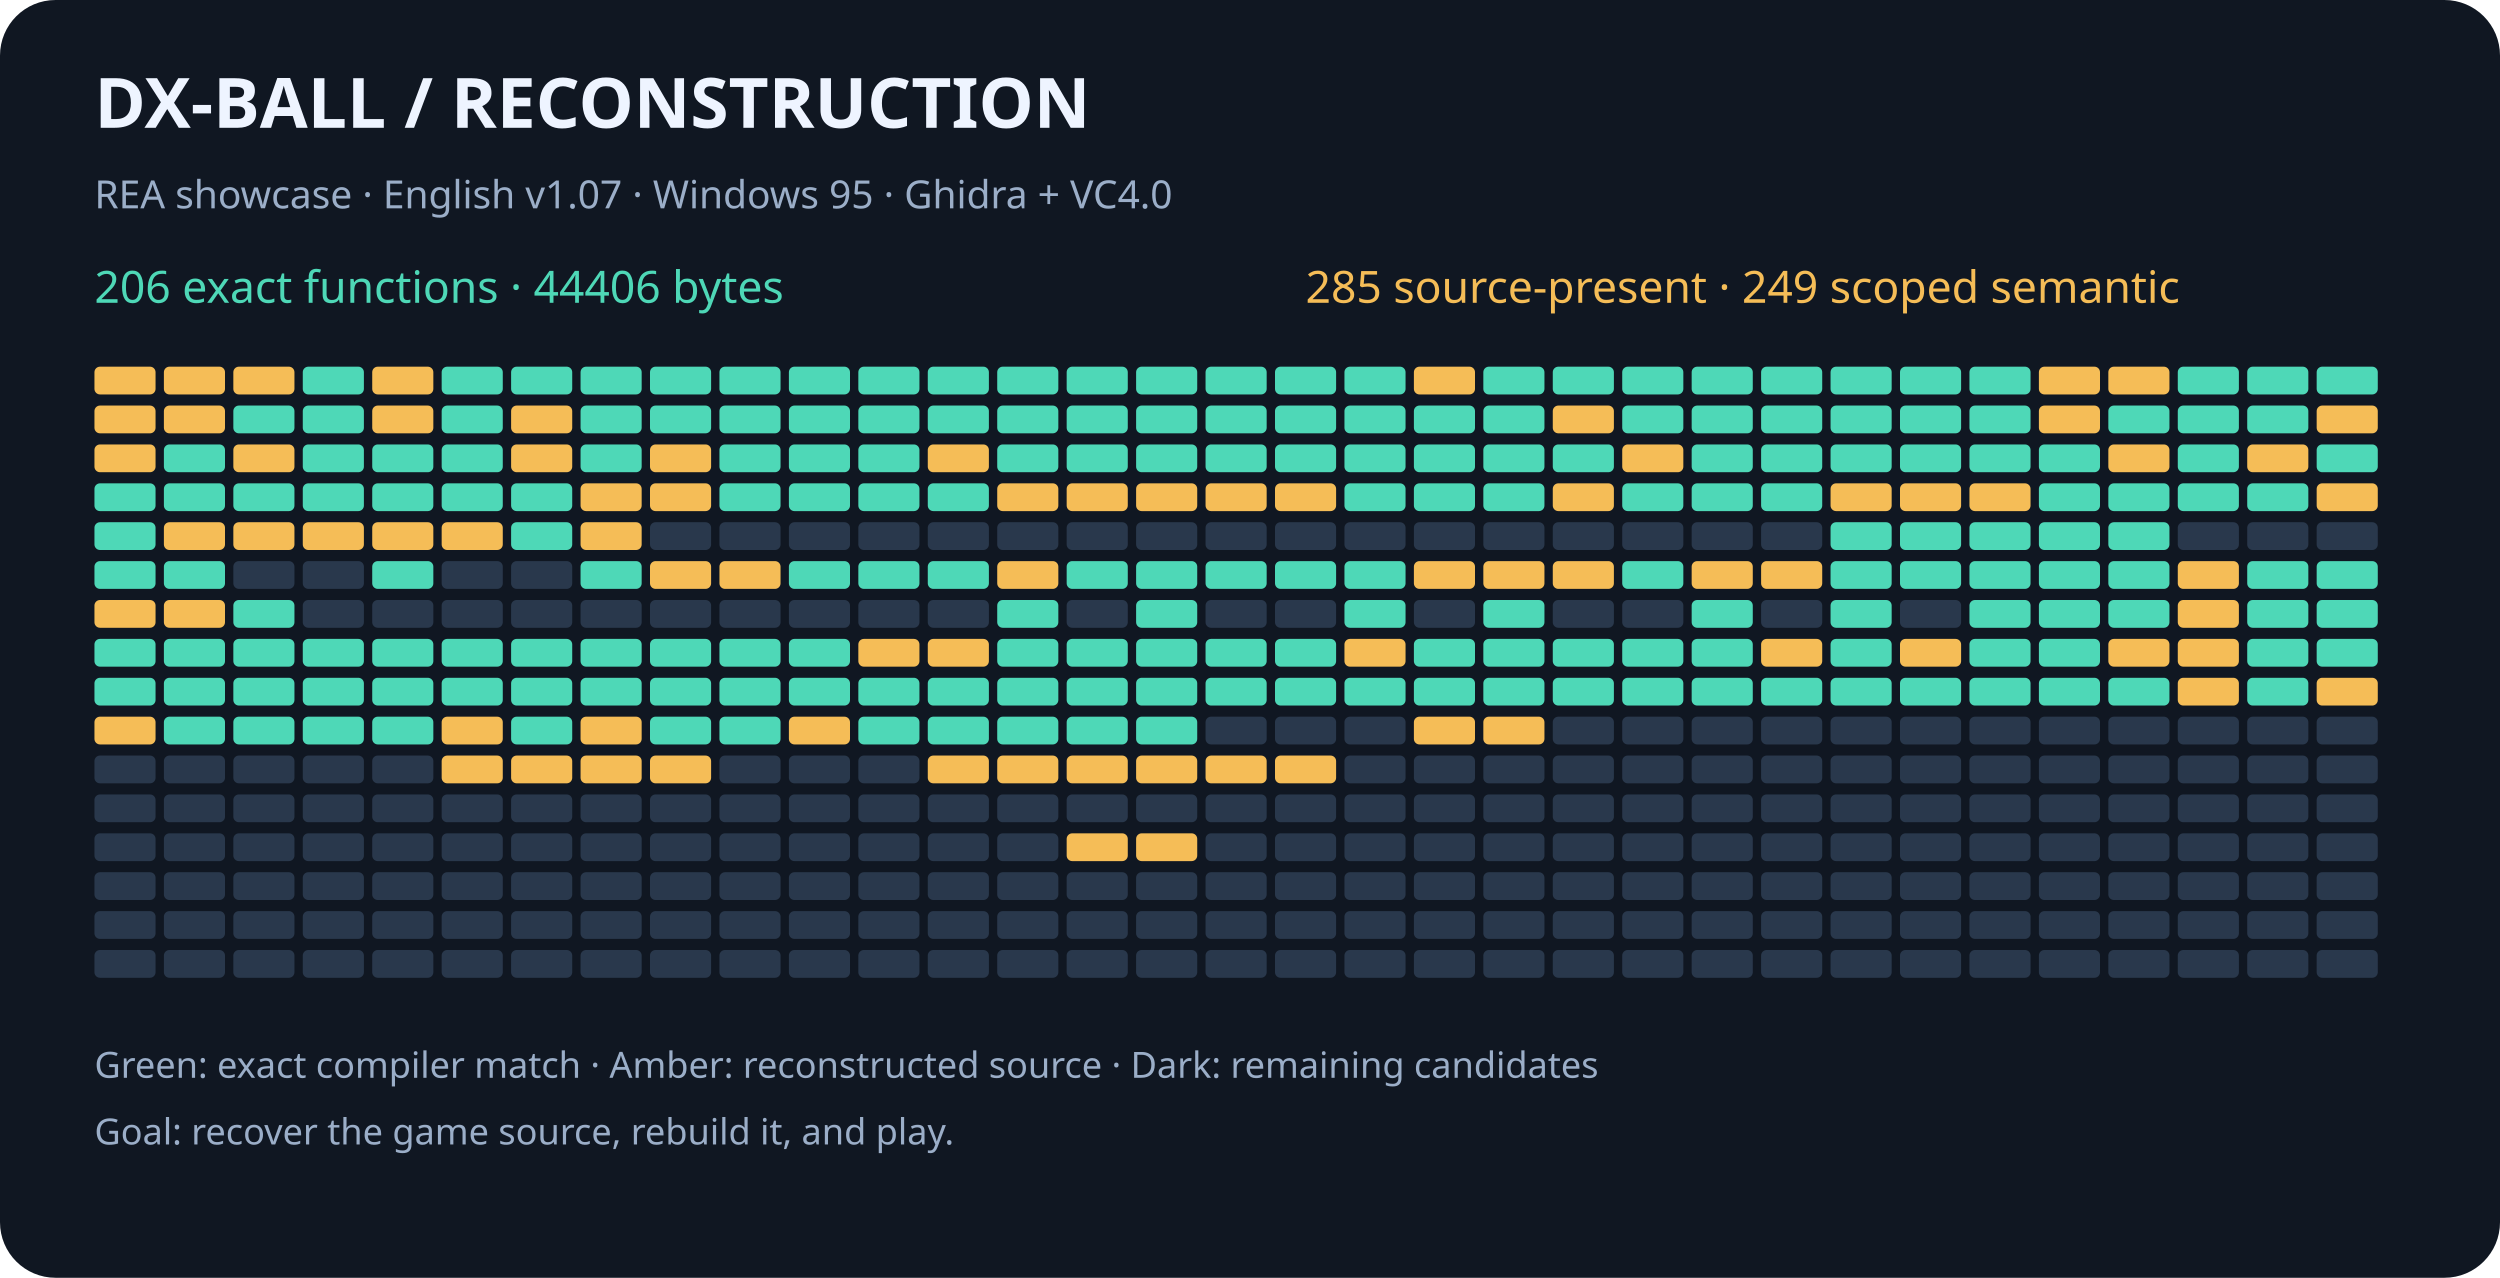
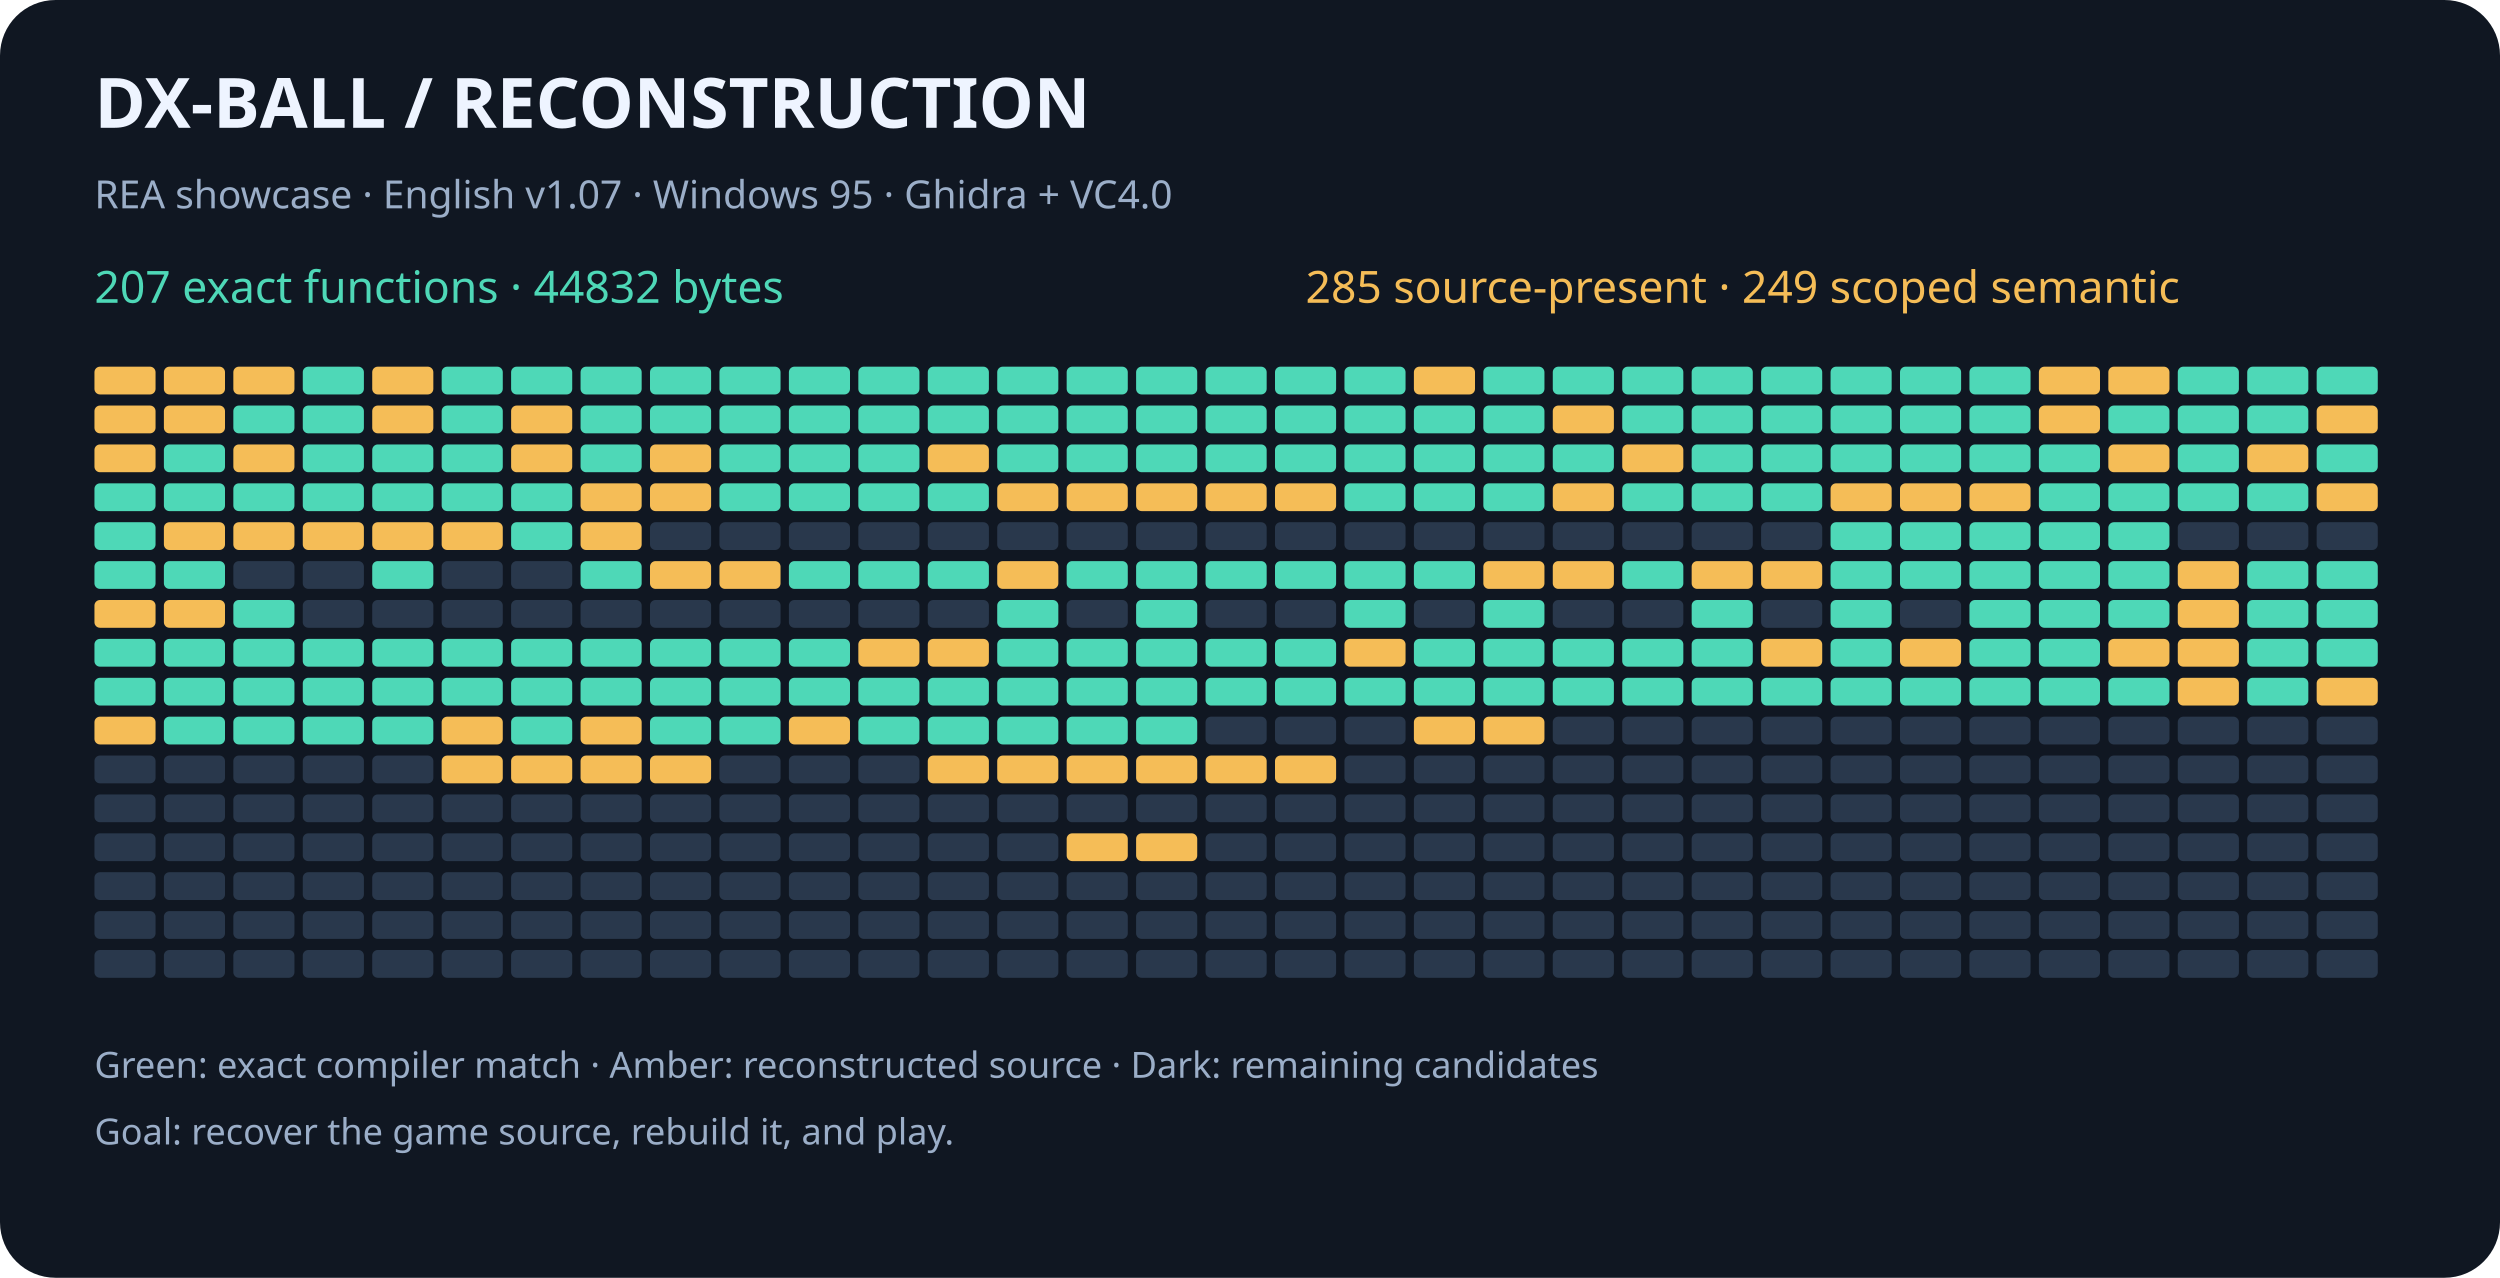
<svg xmlns="http://www.w3.org/2000/svg" width="900" height="460" viewBox="0 0 900 460" role="img" aria-labelledby="title desc">
  <rect width="900" height="460" rx="20" fill="#101722" />
  <g font-family="sans-serif">
    <text x="34" y="46" fill="#eef4ff" font-size="25" font-weight="bold">DX-BALL  /  RECONSTRUCTION</text>
    <text x="34" y="75" fill="#9baec8" font-size="14">REA showcase · English v1.07 · Windows 95 · Ghidra + VC4.0</text>
-     <text x="34" y="109" fill="#4ed8b7" font-size="16">206 exact functions · 44406 bytes</text>
+     <text x="34" y="109" fill="#4ed8b7" font-size="16">207 exact functions · 44832 bytes</text>
    <text x="470" y="109" fill="#f5bd57" font-size="16">285 source-present · 249 scoped semantic</text>
    <rect x="34" y="132" width="22" height="10" rx="2" fill="#f5bd57" />
    <rect x="59" y="132" width="22" height="10" rx="2" fill="#f5bd57" />
    <rect x="84" y="132" width="22" height="10" rx="2" fill="#f5bd57" />
    <rect x="109" y="132" width="22" height="10" rx="2" fill="#4ed8b7" />
    <rect x="134" y="132" width="22" height="10" rx="2" fill="#f5bd57" />
    <rect x="159" y="132" width="22" height="10" rx="2" fill="#4ed8b7" />
    <rect x="184" y="132" width="22" height="10" rx="2" fill="#4ed8b7" />
    <rect x="209" y="132" width="22" height="10" rx="2" fill="#4ed8b7" />
    <rect x="234" y="132" width="22" height="10" rx="2" fill="#4ed8b7" />
    <rect x="259" y="132" width="22" height="10" rx="2" fill="#4ed8b7" />
    <rect x="284" y="132" width="22" height="10" rx="2" fill="#4ed8b7" />
    <rect x="309" y="132" width="22" height="10" rx="2" fill="#4ed8b7" />
    <rect x="334" y="132" width="22" height="10" rx="2" fill="#4ed8b7" />
    <rect x="359" y="132" width="22" height="10" rx="2" fill="#4ed8b7" />
    <rect x="384" y="132" width="22" height="10" rx="2" fill="#4ed8b7" />
    <rect x="409" y="132" width="22" height="10" rx="2" fill="#4ed8b7" />
    <rect x="434" y="132" width="22" height="10" rx="2" fill="#4ed8b7" />
    <rect x="459" y="132" width="22" height="10" rx="2" fill="#4ed8b7" />
    <rect x="484" y="132" width="22" height="10" rx="2" fill="#4ed8b7" />
    <rect x="509" y="132" width="22" height="10" rx="2" fill="#f5bd57" />
    <rect x="534" y="132" width="22" height="10" rx="2" fill="#4ed8b7" />
    <rect x="559" y="132" width="22" height="10" rx="2" fill="#4ed8b7" />
    <rect x="584" y="132" width="22" height="10" rx="2" fill="#4ed8b7" />
    <rect x="609" y="132" width="22" height="10" rx="2" fill="#4ed8b7" />
    <rect x="634" y="132" width="22" height="10" rx="2" fill="#4ed8b7" />
    <rect x="659" y="132" width="22" height="10" rx="2" fill="#4ed8b7" />
    <rect x="684" y="132" width="22" height="10" rx="2" fill="#4ed8b7" />
    <rect x="709" y="132" width="22" height="10" rx="2" fill="#4ed8b7" />
    <rect x="734" y="132" width="22" height="10" rx="2" fill="#f5bd57" />
    <rect x="759" y="132" width="22" height="10" rx="2" fill="#f5bd57" />
    <rect x="784" y="132" width="22" height="10" rx="2" fill="#4ed8b7" />
    <rect x="809" y="132" width="22" height="10" rx="2" fill="#4ed8b7" />
    <rect x="834" y="132" width="22" height="10" rx="2" fill="#4ed8b7" />
    <rect x="34" y="146" width="22" height="10" rx="2" fill="#f5bd57" />
    <rect x="59" y="146" width="22" height="10" rx="2" fill="#f5bd57" />
    <rect x="84" y="146" width="22" height="10" rx="2" fill="#4ed8b7" />
    <rect x="109" y="146" width="22" height="10" rx="2" fill="#4ed8b7" />
    <rect x="134" y="146" width="22" height="10" rx="2" fill="#f5bd57" />
    <rect x="159" y="146" width="22" height="10" rx="2" fill="#4ed8b7" />
    <rect x="184" y="146" width="22" height="10" rx="2" fill="#f5bd57" />
    <rect x="209" y="146" width="22" height="10" rx="2" fill="#4ed8b7" />
    <rect x="234" y="146" width="22" height="10" rx="2" fill="#4ed8b7" />
    <rect x="259" y="146" width="22" height="10" rx="2" fill="#4ed8b7" />
    <rect x="284" y="146" width="22" height="10" rx="2" fill="#4ed8b7" />
    <rect x="309" y="146" width="22" height="10" rx="2" fill="#4ed8b7" />
    <rect x="334" y="146" width="22" height="10" rx="2" fill="#4ed8b7" />
    <rect x="359" y="146" width="22" height="10" rx="2" fill="#4ed8b7" />
    <rect x="384" y="146" width="22" height="10" rx="2" fill="#4ed8b7" />
    <rect x="409" y="146" width="22" height="10" rx="2" fill="#4ed8b7" />
    <rect x="434" y="146" width="22" height="10" rx="2" fill="#4ed8b7" />
    <rect x="459" y="146" width="22" height="10" rx="2" fill="#4ed8b7" />
    <rect x="484" y="146" width="22" height="10" rx="2" fill="#4ed8b7" />
    <rect x="509" y="146" width="22" height="10" rx="2" fill="#4ed8b7" />
    <rect x="534" y="146" width="22" height="10" rx="2" fill="#4ed8b7" />
    <rect x="559" y="146" width="22" height="10" rx="2" fill="#f5bd57" />
    <rect x="584" y="146" width="22" height="10" rx="2" fill="#4ed8b7" />
    <rect x="609" y="146" width="22" height="10" rx="2" fill="#4ed8b7" />
    <rect x="634" y="146" width="22" height="10" rx="2" fill="#4ed8b7" />
    <rect x="659" y="146" width="22" height="10" rx="2" fill="#4ed8b7" />
    <rect x="684" y="146" width="22" height="10" rx="2" fill="#4ed8b7" />
    <rect x="709" y="146" width="22" height="10" rx="2" fill="#4ed8b7" />
    <rect x="734" y="146" width="22" height="10" rx="2" fill="#f5bd57" />
    <rect x="759" y="146" width="22" height="10" rx="2" fill="#4ed8b7" />
    <rect x="784" y="146" width="22" height="10" rx="2" fill="#4ed8b7" />
    <rect x="809" y="146" width="22" height="10" rx="2" fill="#4ed8b7" />
    <rect x="834" y="146" width="22" height="10" rx="2" fill="#f5bd57" />
    <rect x="34" y="160" width="22" height="10" rx="2" fill="#f5bd57" />
    <rect x="59" y="160" width="22" height="10" rx="2" fill="#4ed8b7" />
    <rect x="84" y="160" width="22" height="10" rx="2" fill="#f5bd57" />
    <rect x="109" y="160" width="22" height="10" rx="2" fill="#4ed8b7" />
    <rect x="134" y="160" width="22" height="10" rx="2" fill="#4ed8b7" />
    <rect x="159" y="160" width="22" height="10" rx="2" fill="#4ed8b7" />
    <rect x="184" y="160" width="22" height="10" rx="2" fill="#f5bd57" />
    <rect x="209" y="160" width="22" height="10" rx="2" fill="#4ed8b7" />
    <rect x="234" y="160" width="22" height="10" rx="2" fill="#f5bd57" />
    <rect x="259" y="160" width="22" height="10" rx="2" fill="#4ed8b7" />
    <rect x="284" y="160" width="22" height="10" rx="2" fill="#4ed8b7" />
    <rect x="309" y="160" width="22" height="10" rx="2" fill="#4ed8b7" />
    <rect x="334" y="160" width="22" height="10" rx="2" fill="#f5bd57" />
    <rect x="359" y="160" width="22" height="10" rx="2" fill="#4ed8b7" />
    <rect x="384" y="160" width="22" height="10" rx="2" fill="#4ed8b7" />
    <rect x="409" y="160" width="22" height="10" rx="2" fill="#4ed8b7" />
    <rect x="434" y="160" width="22" height="10" rx="2" fill="#4ed8b7" />
    <rect x="459" y="160" width="22" height="10" rx="2" fill="#4ed8b7" />
    <rect x="484" y="160" width="22" height="10" rx="2" fill="#4ed8b7" />
    <rect x="509" y="160" width="22" height="10" rx="2" fill="#4ed8b7" />
    <rect x="534" y="160" width="22" height="10" rx="2" fill="#4ed8b7" />
    <rect x="559" y="160" width="22" height="10" rx="2" fill="#4ed8b7" />
    <rect x="584" y="160" width="22" height="10" rx="2" fill="#f5bd57" />
    <rect x="609" y="160" width="22" height="10" rx="2" fill="#4ed8b7" />
    <rect x="634" y="160" width="22" height="10" rx="2" fill="#4ed8b7" />
    <rect x="659" y="160" width="22" height="10" rx="2" fill="#4ed8b7" />
    <rect x="684" y="160" width="22" height="10" rx="2" fill="#4ed8b7" />
    <rect x="709" y="160" width="22" height="10" rx="2" fill="#4ed8b7" />
    <rect x="734" y="160" width="22" height="10" rx="2" fill="#4ed8b7" />
    <rect x="759" y="160" width="22" height="10" rx="2" fill="#f5bd57" />
    <rect x="784" y="160" width="22" height="10" rx="2" fill="#4ed8b7" />
    <rect x="809" y="160" width="22" height="10" rx="2" fill="#f5bd57" />
    <rect x="834" y="160" width="22" height="10" rx="2" fill="#4ed8b7" />
    <rect x="34" y="174" width="22" height="10" rx="2" fill="#4ed8b7" />
    <rect x="59" y="174" width="22" height="10" rx="2" fill="#4ed8b7" />
    <rect x="84" y="174" width="22" height="10" rx="2" fill="#4ed8b7" />
    <rect x="109" y="174" width="22" height="10" rx="2" fill="#4ed8b7" />
    <rect x="134" y="174" width="22" height="10" rx="2" fill="#4ed8b7" />
    <rect x="159" y="174" width="22" height="10" rx="2" fill="#4ed8b7" />
    <rect x="184" y="174" width="22" height="10" rx="2" fill="#4ed8b7" />
    <rect x="209" y="174" width="22" height="10" rx="2" fill="#f5bd57" />
    <rect x="234" y="174" width="22" height="10" rx="2" fill="#f5bd57" />
    <rect x="259" y="174" width="22" height="10" rx="2" fill="#4ed8b7" />
    <rect x="284" y="174" width="22" height="10" rx="2" fill="#4ed8b7" />
    <rect x="309" y="174" width="22" height="10" rx="2" fill="#4ed8b7" />
    <rect x="334" y="174" width="22" height="10" rx="2" fill="#4ed8b7" />
    <rect x="359" y="174" width="22" height="10" rx="2" fill="#f5bd57" />
    <rect x="384" y="174" width="22" height="10" rx="2" fill="#f5bd57" />
    <rect x="409" y="174" width="22" height="10" rx="2" fill="#f5bd57" />
    <rect x="434" y="174" width="22" height="10" rx="2" fill="#f5bd57" />
    <rect x="459" y="174" width="22" height="10" rx="2" fill="#f5bd57" />
    <rect x="484" y="174" width="22" height="10" rx="2" fill="#4ed8b7" />
    <rect x="509" y="174" width="22" height="10" rx="2" fill="#4ed8b7" />
    <rect x="534" y="174" width="22" height="10" rx="2" fill="#4ed8b7" />
    <rect x="559" y="174" width="22" height="10" rx="2" fill="#f5bd57" />
    <rect x="584" y="174" width="22" height="10" rx="2" fill="#4ed8b7" />
    <rect x="609" y="174" width="22" height="10" rx="2" fill="#4ed8b7" />
    <rect x="634" y="174" width="22" height="10" rx="2" fill="#4ed8b7" />
    <rect x="659" y="174" width="22" height="10" rx="2" fill="#f5bd57" />
    <rect x="684" y="174" width="22" height="10" rx="2" fill="#f5bd57" />
    <rect x="709" y="174" width="22" height="10" rx="2" fill="#f5bd57" />
    <rect x="734" y="174" width="22" height="10" rx="2" fill="#4ed8b7" />
    <rect x="759" y="174" width="22" height="10" rx="2" fill="#4ed8b7" />
    <rect x="784" y="174" width="22" height="10" rx="2" fill="#4ed8b7" />
    <rect x="809" y="174" width="22" height="10" rx="2" fill="#4ed8b7" />
    <rect x="834" y="174" width="22" height="10" rx="2" fill="#f5bd57" />
    <rect x="34" y="188" width="22" height="10" rx="2" fill="#4ed8b7" />
    <rect x="59" y="188" width="22" height="10" rx="2" fill="#f5bd57" />
    <rect x="84" y="188" width="22" height="10" rx="2" fill="#f5bd57" />
    <rect x="109" y="188" width="22" height="10" rx="2" fill="#f5bd57" />
    <rect x="134" y="188" width="22" height="10" rx="2" fill="#f5bd57" />
    <rect x="159" y="188" width="22" height="10" rx="2" fill="#f5bd57" />
    <rect x="184" y="188" width="22" height="10" rx="2" fill="#4ed8b7" />
    <rect x="209" y="188" width="22" height="10" rx="2" fill="#f5bd57" />
    <rect x="234" y="188" width="22" height="10" rx="2" fill="#29384c" />
    <rect x="259" y="188" width="22" height="10" rx="2" fill="#29384c" />
    <rect x="284" y="188" width="22" height="10" rx="2" fill="#29384c" />
    <rect x="309" y="188" width="22" height="10" rx="2" fill="#29384c" />
    <rect x="334" y="188" width="22" height="10" rx="2" fill="#29384c" />
    <rect x="359" y="188" width="22" height="10" rx="2" fill="#29384c" />
    <rect x="384" y="188" width="22" height="10" rx="2" fill="#29384c" />
    <rect x="409" y="188" width="22" height="10" rx="2" fill="#29384c" />
    <rect x="434" y="188" width="22" height="10" rx="2" fill="#29384c" />
    <rect x="459" y="188" width="22" height="10" rx="2" fill="#29384c" />
    <rect x="484" y="188" width="22" height="10" rx="2" fill="#29384c" />
    <rect x="509" y="188" width="22" height="10" rx="2" fill="#29384c" />
    <rect x="534" y="188" width="22" height="10" rx="2" fill="#29384c" />
    <rect x="559" y="188" width="22" height="10" rx="2" fill="#29384c" />
    <rect x="584" y="188" width="22" height="10" rx="2" fill="#29384c" />
    <rect x="609" y="188" width="22" height="10" rx="2" fill="#29384c" />
    <rect x="634" y="188" width="22" height="10" rx="2" fill="#29384c" />
    <rect x="659" y="188" width="22" height="10" rx="2" fill="#4ed8b7" />
    <rect x="684" y="188" width="22" height="10" rx="2" fill="#4ed8b7" />
    <rect x="709" y="188" width="22" height="10" rx="2" fill="#4ed8b7" />
    <rect x="734" y="188" width="22" height="10" rx="2" fill="#4ed8b7" />
    <rect x="759" y="188" width="22" height="10" rx="2" fill="#4ed8b7" />
    <rect x="784" y="188" width="22" height="10" rx="2" fill="#29384c" />
    <rect x="809" y="188" width="22" height="10" rx="2" fill="#29384c" />
    <rect x="834" y="188" width="22" height="10" rx="2" fill="#29384c" />
    <rect x="34" y="202" width="22" height="10" rx="2" fill="#4ed8b7" />
    <rect x="59" y="202" width="22" height="10" rx="2" fill="#4ed8b7" />
    <rect x="84" y="202" width="22" height="10" rx="2" fill="#29384c" />
    <rect x="109" y="202" width="22" height="10" rx="2" fill="#29384c" />
    <rect x="134" y="202" width="22" height="10" rx="2" fill="#4ed8b7" />
    <rect x="159" y="202" width="22" height="10" rx="2" fill="#29384c" />
    <rect x="184" y="202" width="22" height="10" rx="2" fill="#29384c" />
    <rect x="209" y="202" width="22" height="10" rx="2" fill="#4ed8b7" />
    <rect x="234" y="202" width="22" height="10" rx="2" fill="#f5bd57" />
    <rect x="259" y="202" width="22" height="10" rx="2" fill="#f5bd57" />
    <rect x="284" y="202" width="22" height="10" rx="2" fill="#4ed8b7" />
    <rect x="309" y="202" width="22" height="10" rx="2" fill="#4ed8b7" />
    <rect x="334" y="202" width="22" height="10" rx="2" fill="#4ed8b7" />
    <rect x="359" y="202" width="22" height="10" rx="2" fill="#f5bd57" />
    <rect x="384" y="202" width="22" height="10" rx="2" fill="#4ed8b7" />
    <rect x="409" y="202" width="22" height="10" rx="2" fill="#4ed8b7" />
    <rect x="434" y="202" width="22" height="10" rx="2" fill="#4ed8b7" />
    <rect x="459" y="202" width="22" height="10" rx="2" fill="#4ed8b7" />
    <rect x="484" y="202" width="22" height="10" rx="2" fill="#4ed8b7" />
-     <rect x="509" y="202" width="22" height="10" rx="2" fill="#f5bd57" />
+     <rect x="509" y="202" width="22" height="10" rx="2" fill="#4ed8b7" />
    <rect x="534" y="202" width="22" height="10" rx="2" fill="#f5bd57" />
    <rect x="559" y="202" width="22" height="10" rx="2" fill="#f5bd57" />
    <rect x="584" y="202" width="22" height="10" rx="2" fill="#4ed8b7" />
    <rect x="609" y="202" width="22" height="10" rx="2" fill="#f5bd57" />
    <rect x="634" y="202" width="22" height="10" rx="2" fill="#f5bd57" />
    <rect x="659" y="202" width="22" height="10" rx="2" fill="#4ed8b7" />
    <rect x="684" y="202" width="22" height="10" rx="2" fill="#4ed8b7" />
    <rect x="709" y="202" width="22" height="10" rx="2" fill="#4ed8b7" />
    <rect x="734" y="202" width="22" height="10" rx="2" fill="#4ed8b7" />
    <rect x="759" y="202" width="22" height="10" rx="2" fill="#4ed8b7" />
    <rect x="784" y="202" width="22" height="10" rx="2" fill="#f5bd57" />
    <rect x="809" y="202" width="22" height="10" rx="2" fill="#4ed8b7" />
    <rect x="834" y="202" width="22" height="10" rx="2" fill="#4ed8b7" />
    <rect x="34" y="216" width="22" height="10" rx="2" fill="#f5bd57" />
    <rect x="59" y="216" width="22" height="10" rx="2" fill="#f5bd57" />
    <rect x="84" y="216" width="22" height="10" rx="2" fill="#4ed8b7" />
    <rect x="109" y="216" width="22" height="10" rx="2" fill="#29384c" />
    <rect x="134" y="216" width="22" height="10" rx="2" fill="#29384c" />
    <rect x="159" y="216" width="22" height="10" rx="2" fill="#29384c" />
    <rect x="184" y="216" width="22" height="10" rx="2" fill="#29384c" />
    <rect x="209" y="216" width="22" height="10" rx="2" fill="#29384c" />
    <rect x="234" y="216" width="22" height="10" rx="2" fill="#29384c" />
    <rect x="259" y="216" width="22" height="10" rx="2" fill="#29384c" />
    <rect x="284" y="216" width="22" height="10" rx="2" fill="#29384c" />
    <rect x="309" y="216" width="22" height="10" rx="2" fill="#29384c" />
    <rect x="334" y="216" width="22" height="10" rx="2" fill="#29384c" />
    <rect x="359" y="216" width="22" height="10" rx="2" fill="#4ed8b7" />
    <rect x="384" y="216" width="22" height="10" rx="2" fill="#29384c" />
    <rect x="409" y="216" width="22" height="10" rx="2" fill="#4ed8b7" />
    <rect x="434" y="216" width="22" height="10" rx="2" fill="#29384c" />
    <rect x="459" y="216" width="22" height="10" rx="2" fill="#29384c" />
    <rect x="484" y="216" width="22" height="10" rx="2" fill="#4ed8b7" />
    <rect x="509" y="216" width="22" height="10" rx="2" fill="#29384c" />
    <rect x="534" y="216" width="22" height="10" rx="2" fill="#4ed8b7" />
    <rect x="559" y="216" width="22" height="10" rx="2" fill="#29384c" />
    <rect x="584" y="216" width="22" height="10" rx="2" fill="#29384c" />
    <rect x="609" y="216" width="22" height="10" rx="2" fill="#4ed8b7" />
    <rect x="634" y="216" width="22" height="10" rx="2" fill="#29384c" />
    <rect x="659" y="216" width="22" height="10" rx="2" fill="#4ed8b7" />
    <rect x="684" y="216" width="22" height="10" rx="2" fill="#29384c" />
    <rect x="709" y="216" width="22" height="10" rx="2" fill="#4ed8b7" />
    <rect x="734" y="216" width="22" height="10" rx="2" fill="#4ed8b7" />
    <rect x="759" y="216" width="22" height="10" rx="2" fill="#4ed8b7" />
    <rect x="784" y="216" width="22" height="10" rx="2" fill="#f5bd57" />
    <rect x="809" y="216" width="22" height="10" rx="2" fill="#4ed8b7" />
    <rect x="834" y="216" width="22" height="10" rx="2" fill="#4ed8b7" />
    <rect x="34" y="230" width="22" height="10" rx="2" fill="#4ed8b7" />
    <rect x="59" y="230" width="22" height="10" rx="2" fill="#4ed8b7" />
    <rect x="84" y="230" width="22" height="10" rx="2" fill="#4ed8b7" />
    <rect x="109" y="230" width="22" height="10" rx="2" fill="#4ed8b7" />
    <rect x="134" y="230" width="22" height="10" rx="2" fill="#4ed8b7" />
    <rect x="159" y="230" width="22" height="10" rx="2" fill="#4ed8b7" />
    <rect x="184" y="230" width="22" height="10" rx="2" fill="#4ed8b7" />
    <rect x="209" y="230" width="22" height="10" rx="2" fill="#4ed8b7" />
    <rect x="234" y="230" width="22" height="10" rx="2" fill="#4ed8b7" />
    <rect x="259" y="230" width="22" height="10" rx="2" fill="#4ed8b7" />
    <rect x="284" y="230" width="22" height="10" rx="2" fill="#4ed8b7" />
    <rect x="309" y="230" width="22" height="10" rx="2" fill="#f5bd57" />
    <rect x="334" y="230" width="22" height="10" rx="2" fill="#f5bd57" />
    <rect x="359" y="230" width="22" height="10" rx="2" fill="#4ed8b7" />
    <rect x="384" y="230" width="22" height="10" rx="2" fill="#4ed8b7" />
    <rect x="409" y="230" width="22" height="10" rx="2" fill="#4ed8b7" />
    <rect x="434" y="230" width="22" height="10" rx="2" fill="#4ed8b7" />
    <rect x="459" y="230" width="22" height="10" rx="2" fill="#4ed8b7" />
    <rect x="484" y="230" width="22" height="10" rx="2" fill="#f5bd57" />
    <rect x="509" y="230" width="22" height="10" rx="2" fill="#4ed8b7" />
    <rect x="534" y="230" width="22" height="10" rx="2" fill="#4ed8b7" />
    <rect x="559" y="230" width="22" height="10" rx="2" fill="#4ed8b7" />
    <rect x="584" y="230" width="22" height="10" rx="2" fill="#4ed8b7" />
    <rect x="609" y="230" width="22" height="10" rx="2" fill="#4ed8b7" />
    <rect x="634" y="230" width="22" height="10" rx="2" fill="#f5bd57" />
    <rect x="659" y="230" width="22" height="10" rx="2" fill="#4ed8b7" />
    <rect x="684" y="230" width="22" height="10" rx="2" fill="#f5bd57" />
    <rect x="709" y="230" width="22" height="10" rx="2" fill="#4ed8b7" />
    <rect x="734" y="230" width="22" height="10" rx="2" fill="#4ed8b7" />
    <rect x="759" y="230" width="22" height="10" rx="2" fill="#f5bd57" />
    <rect x="784" y="230" width="22" height="10" rx="2" fill="#f5bd57" />
    <rect x="809" y="230" width="22" height="10" rx="2" fill="#4ed8b7" />
    <rect x="834" y="230" width="22" height="10" rx="2" fill="#4ed8b7" />
    <rect x="34" y="244" width="22" height="10" rx="2" fill="#4ed8b7" />
    <rect x="59" y="244" width="22" height="10" rx="2" fill="#4ed8b7" />
    <rect x="84" y="244" width="22" height="10" rx="2" fill="#4ed8b7" />
    <rect x="109" y="244" width="22" height="10" rx="2" fill="#4ed8b7" />
    <rect x="134" y="244" width="22" height="10" rx="2" fill="#4ed8b7" />
    <rect x="159" y="244" width="22" height="10" rx="2" fill="#4ed8b7" />
    <rect x="184" y="244" width="22" height="10" rx="2" fill="#4ed8b7" />
    <rect x="209" y="244" width="22" height="10" rx="2" fill="#4ed8b7" />
    <rect x="234" y="244" width="22" height="10" rx="2" fill="#4ed8b7" />
    <rect x="259" y="244" width="22" height="10" rx="2" fill="#4ed8b7" />
    <rect x="284" y="244" width="22" height="10" rx="2" fill="#4ed8b7" />
    <rect x="309" y="244" width="22" height="10" rx="2" fill="#4ed8b7" />
    <rect x="334" y="244" width="22" height="10" rx="2" fill="#4ed8b7" />
    <rect x="359" y="244" width="22" height="10" rx="2" fill="#4ed8b7" />
    <rect x="384" y="244" width="22" height="10" rx="2" fill="#4ed8b7" />
    <rect x="409" y="244" width="22" height="10" rx="2" fill="#4ed8b7" />
    <rect x="434" y="244" width="22" height="10" rx="2" fill="#4ed8b7" />
    <rect x="459" y="244" width="22" height="10" rx="2" fill="#4ed8b7" />
    <rect x="484" y="244" width="22" height="10" rx="2" fill="#4ed8b7" />
    <rect x="509" y="244" width="22" height="10" rx="2" fill="#4ed8b7" />
    <rect x="534" y="244" width="22" height="10" rx="2" fill="#4ed8b7" />
    <rect x="559" y="244" width="22" height="10" rx="2" fill="#4ed8b7" />
    <rect x="584" y="244" width="22" height="10" rx="2" fill="#4ed8b7" />
    <rect x="609" y="244" width="22" height="10" rx="2" fill="#4ed8b7" />
    <rect x="634" y="244" width="22" height="10" rx="2" fill="#4ed8b7" />
    <rect x="659" y="244" width="22" height="10" rx="2" fill="#4ed8b7" />
    <rect x="684" y="244" width="22" height="10" rx="2" fill="#4ed8b7" />
    <rect x="709" y="244" width="22" height="10" rx="2" fill="#4ed8b7" />
    <rect x="734" y="244" width="22" height="10" rx="2" fill="#4ed8b7" />
    <rect x="759" y="244" width="22" height="10" rx="2" fill="#4ed8b7" />
    <rect x="784" y="244" width="22" height="10" rx="2" fill="#f5bd57" />
    <rect x="809" y="244" width="22" height="10" rx="2" fill="#4ed8b7" />
    <rect x="834" y="244" width="22" height="10" rx="2" fill="#f5bd57" />
    <rect x="34" y="258" width="22" height="10" rx="2" fill="#f5bd57" />
    <rect x="59" y="258" width="22" height="10" rx="2" fill="#4ed8b7" />
    <rect x="84" y="258" width="22" height="10" rx="2" fill="#4ed8b7" />
    <rect x="109" y="258" width="22" height="10" rx="2" fill="#4ed8b7" />
    <rect x="134" y="258" width="22" height="10" rx="2" fill="#4ed8b7" />
    <rect x="159" y="258" width="22" height="10" rx="2" fill="#f5bd57" />
    <rect x="184" y="258" width="22" height="10" rx="2" fill="#4ed8b7" />
    <rect x="209" y="258" width="22" height="10" rx="2" fill="#f5bd57" />
    <rect x="234" y="258" width="22" height="10" rx="2" fill="#4ed8b7" />
    <rect x="259" y="258" width="22" height="10" rx="2" fill="#4ed8b7" />
    <rect x="284" y="258" width="22" height="10" rx="2" fill="#f5bd57" />
    <rect x="309" y="258" width="22" height="10" rx="2" fill="#4ed8b7" />
    <rect x="334" y="258" width="22" height="10" rx="2" fill="#4ed8b7" />
    <rect x="359" y="258" width="22" height="10" rx="2" fill="#4ed8b7" />
    <rect x="384" y="258" width="22" height="10" rx="2" fill="#4ed8b7" />
    <rect x="409" y="258" width="22" height="10" rx="2" fill="#4ed8b7" />
    <rect x="434" y="258" width="22" height="10" rx="2" fill="#29384c" />
    <rect x="459" y="258" width="22" height="10" rx="2" fill="#29384c" />
    <rect x="484" y="258" width="22" height="10" rx="2" fill="#29384c" />
    <rect x="509" y="258" width="22" height="10" rx="2" fill="#f5bd57" />
    <rect x="534" y="258" width="22" height="10" rx="2" fill="#f5bd57" />
    <rect x="559" y="258" width="22" height="10" rx="2" fill="#29384c" />
    <rect x="584" y="258" width="22" height="10" rx="2" fill="#29384c" />
    <rect x="609" y="258" width="22" height="10" rx="2" fill="#29384c" />
    <rect x="634" y="258" width="22" height="10" rx="2" fill="#29384c" />
    <rect x="659" y="258" width="22" height="10" rx="2" fill="#29384c" />
    <rect x="684" y="258" width="22" height="10" rx="2" fill="#29384c" />
    <rect x="709" y="258" width="22" height="10" rx="2" fill="#29384c" />
    <rect x="734" y="258" width="22" height="10" rx="2" fill="#29384c" />
    <rect x="759" y="258" width="22" height="10" rx="2" fill="#29384c" />
    <rect x="784" y="258" width="22" height="10" rx="2" fill="#29384c" />
    <rect x="809" y="258" width="22" height="10" rx="2" fill="#29384c" />
    <rect x="834" y="258" width="22" height="10" rx="2" fill="#29384c" />
    <rect x="34" y="272" width="22" height="10" rx="2" fill="#29384c" />
    <rect x="59" y="272" width="22" height="10" rx="2" fill="#29384c" />
    <rect x="84" y="272" width="22" height="10" rx="2" fill="#29384c" />
    <rect x="109" y="272" width="22" height="10" rx="2" fill="#29384c" />
    <rect x="134" y="272" width="22" height="10" rx="2" fill="#29384c" />
    <rect x="159" y="272" width="22" height="10" rx="2" fill="#f5bd57" />
    <rect x="184" y="272" width="22" height="10" rx="2" fill="#f5bd57" />
    <rect x="209" y="272" width="22" height="10" rx="2" fill="#f5bd57" />
    <rect x="234" y="272" width="22" height="10" rx="2" fill="#f5bd57" />
    <rect x="259" y="272" width="22" height="10" rx="2" fill="#29384c" />
    <rect x="284" y="272" width="22" height="10" rx="2" fill="#29384c" />
    <rect x="309" y="272" width="22" height="10" rx="2" fill="#29384c" />
    <rect x="334" y="272" width="22" height="10" rx="2" fill="#f5bd57" />
    <rect x="359" y="272" width="22" height="10" rx="2" fill="#f5bd57" />
    <rect x="384" y="272" width="22" height="10" rx="2" fill="#f5bd57" />
    <rect x="409" y="272" width="22" height="10" rx="2" fill="#f5bd57" />
    <rect x="434" y="272" width="22" height="10" rx="2" fill="#f5bd57" />
    <rect x="459" y="272" width="22" height="10" rx="2" fill="#f5bd57" />
    <rect x="484" y="272" width="22" height="10" rx="2" fill="#29384c" />
    <rect x="509" y="272" width="22" height="10" rx="2" fill="#29384c" />
    <rect x="534" y="272" width="22" height="10" rx="2" fill="#29384c" />
    <rect x="559" y="272" width="22" height="10" rx="2" fill="#29384c" />
    <rect x="584" y="272" width="22" height="10" rx="2" fill="#29384c" />
    <rect x="609" y="272" width="22" height="10" rx="2" fill="#29384c" />
    <rect x="634" y="272" width="22" height="10" rx="2" fill="#29384c" />
    <rect x="659" y="272" width="22" height="10" rx="2" fill="#29384c" />
    <rect x="684" y="272" width="22" height="10" rx="2" fill="#29384c" />
    <rect x="709" y="272" width="22" height="10" rx="2" fill="#29384c" />
    <rect x="734" y="272" width="22" height="10" rx="2" fill="#29384c" />
    <rect x="759" y="272" width="22" height="10" rx="2" fill="#29384c" />
    <rect x="784" y="272" width="22" height="10" rx="2" fill="#29384c" />
    <rect x="809" y="272" width="22" height="10" rx="2" fill="#29384c" />
    <rect x="834" y="272" width="22" height="10" rx="2" fill="#29384c" />
    <rect x="34" y="286" width="22" height="10" rx="2" fill="#29384c" />
    <rect x="59" y="286" width="22" height="10" rx="2" fill="#29384c" />
    <rect x="84" y="286" width="22" height="10" rx="2" fill="#29384c" />
    <rect x="109" y="286" width="22" height="10" rx="2" fill="#29384c" />
    <rect x="134" y="286" width="22" height="10" rx="2" fill="#29384c" />
    <rect x="159" y="286" width="22" height="10" rx="2" fill="#29384c" />
    <rect x="184" y="286" width="22" height="10" rx="2" fill="#29384c" />
    <rect x="209" y="286" width="22" height="10" rx="2" fill="#29384c" />
    <rect x="234" y="286" width="22" height="10" rx="2" fill="#29384c" />
    <rect x="259" y="286" width="22" height="10" rx="2" fill="#29384c" />
    <rect x="284" y="286" width="22" height="10" rx="2" fill="#29384c" />
    <rect x="309" y="286" width="22" height="10" rx="2" fill="#29384c" />
    <rect x="334" y="286" width="22" height="10" rx="2" fill="#29384c" />
    <rect x="359" y="286" width="22" height="10" rx="2" fill="#29384c" />
    <rect x="384" y="286" width="22" height="10" rx="2" fill="#29384c" />
    <rect x="409" y="286" width="22" height="10" rx="2" fill="#29384c" />
    <rect x="434" y="286" width="22" height="10" rx="2" fill="#29384c" />
    <rect x="459" y="286" width="22" height="10" rx="2" fill="#29384c" />
    <rect x="484" y="286" width="22" height="10" rx="2" fill="#29384c" />
    <rect x="509" y="286" width="22" height="10" rx="2" fill="#29384c" />
    <rect x="534" y="286" width="22" height="10" rx="2" fill="#29384c" />
    <rect x="559" y="286" width="22" height="10" rx="2" fill="#29384c" />
    <rect x="584" y="286" width="22" height="10" rx="2" fill="#29384c" />
    <rect x="609" y="286" width="22" height="10" rx="2" fill="#29384c" />
    <rect x="634" y="286" width="22" height="10" rx="2" fill="#29384c" />
    <rect x="659" y="286" width="22" height="10" rx="2" fill="#29384c" />
    <rect x="684" y="286" width="22" height="10" rx="2" fill="#29384c" />
    <rect x="709" y="286" width="22" height="10" rx="2" fill="#29384c" />
    <rect x="734" y="286" width="22" height="10" rx="2" fill="#29384c" />
    <rect x="759" y="286" width="22" height="10" rx="2" fill="#29384c" />
    <rect x="784" y="286" width="22" height="10" rx="2" fill="#29384c" />
    <rect x="809" y="286" width="22" height="10" rx="2" fill="#29384c" />
    <rect x="834" y="286" width="22" height="10" rx="2" fill="#29384c" />
    <rect x="34" y="300" width="22" height="10" rx="2" fill="#29384c" />
    <rect x="59" y="300" width="22" height="10" rx="2" fill="#29384c" />
    <rect x="84" y="300" width="22" height="10" rx="2" fill="#29384c" />
    <rect x="109" y="300" width="22" height="10" rx="2" fill="#29384c" />
    <rect x="134" y="300" width="22" height="10" rx="2" fill="#29384c" />
    <rect x="159" y="300" width="22" height="10" rx="2" fill="#29384c" />
    <rect x="184" y="300" width="22" height="10" rx="2" fill="#29384c" />
    <rect x="209" y="300" width="22" height="10" rx="2" fill="#29384c" />
    <rect x="234" y="300" width="22" height="10" rx="2" fill="#29384c" />
    <rect x="259" y="300" width="22" height="10" rx="2" fill="#29384c" />
    <rect x="284" y="300" width="22" height="10" rx="2" fill="#29384c" />
    <rect x="309" y="300" width="22" height="10" rx="2" fill="#29384c" />
    <rect x="334" y="300" width="22" height="10" rx="2" fill="#29384c" />
    <rect x="359" y="300" width="22" height="10" rx="2" fill="#29384c" />
    <rect x="384" y="300" width="22" height="10" rx="2" fill="#f5bd57" />
    <rect x="409" y="300" width="22" height="10" rx="2" fill="#f5bd57" />
    <rect x="434" y="300" width="22" height="10" rx="2" fill="#29384c" />
    <rect x="459" y="300" width="22" height="10" rx="2" fill="#29384c" />
    <rect x="484" y="300" width="22" height="10" rx="2" fill="#29384c" />
    <rect x="509" y="300" width="22" height="10" rx="2" fill="#29384c" />
    <rect x="534" y="300" width="22" height="10" rx="2" fill="#29384c" />
    <rect x="559" y="300" width="22" height="10" rx="2" fill="#29384c" />
    <rect x="584" y="300" width="22" height="10" rx="2" fill="#29384c" />
    <rect x="609" y="300" width="22" height="10" rx="2" fill="#29384c" />
    <rect x="634" y="300" width="22" height="10" rx="2" fill="#29384c" />
    <rect x="659" y="300" width="22" height="10" rx="2" fill="#29384c" />
    <rect x="684" y="300" width="22" height="10" rx="2" fill="#29384c" />
    <rect x="709" y="300" width="22" height="10" rx="2" fill="#29384c" />
    <rect x="734" y="300" width="22" height="10" rx="2" fill="#29384c" />
    <rect x="759" y="300" width="22" height="10" rx="2" fill="#29384c" />
    <rect x="784" y="300" width="22" height="10" rx="2" fill="#29384c" />
    <rect x="809" y="300" width="22" height="10" rx="2" fill="#29384c" />
    <rect x="834" y="300" width="22" height="10" rx="2" fill="#29384c" />
    <rect x="34" y="314" width="22" height="10" rx="2" fill="#29384c" />
    <rect x="59" y="314" width="22" height="10" rx="2" fill="#29384c" />
    <rect x="84" y="314" width="22" height="10" rx="2" fill="#29384c" />
    <rect x="109" y="314" width="22" height="10" rx="2" fill="#29384c" />
    <rect x="134" y="314" width="22" height="10" rx="2" fill="#29384c" />
    <rect x="159" y="314" width="22" height="10" rx="2" fill="#29384c" />
    <rect x="184" y="314" width="22" height="10" rx="2" fill="#29384c" />
    <rect x="209" y="314" width="22" height="10" rx="2" fill="#29384c" />
    <rect x="234" y="314" width="22" height="10" rx="2" fill="#29384c" />
    <rect x="259" y="314" width="22" height="10" rx="2" fill="#29384c" />
    <rect x="284" y="314" width="22" height="10" rx="2" fill="#29384c" />
    <rect x="309" y="314" width="22" height="10" rx="2" fill="#29384c" />
    <rect x="334" y="314" width="22" height="10" rx="2" fill="#29384c" />
    <rect x="359" y="314" width="22" height="10" rx="2" fill="#29384c" />
    <rect x="384" y="314" width="22" height="10" rx="2" fill="#29384c" />
    <rect x="409" y="314" width="22" height="10" rx="2" fill="#29384c" />
    <rect x="434" y="314" width="22" height="10" rx="2" fill="#29384c" />
    <rect x="459" y="314" width="22" height="10" rx="2" fill="#29384c" />
    <rect x="484" y="314" width="22" height="10" rx="2" fill="#29384c" />
    <rect x="509" y="314" width="22" height="10" rx="2" fill="#29384c" />
    <rect x="534" y="314" width="22" height="10" rx="2" fill="#29384c" />
    <rect x="559" y="314" width="22" height="10" rx="2" fill="#29384c" />
    <rect x="584" y="314" width="22" height="10" rx="2" fill="#29384c" />
    <rect x="609" y="314" width="22" height="10" rx="2" fill="#29384c" />
    <rect x="634" y="314" width="22" height="10" rx="2" fill="#29384c" />
    <rect x="659" y="314" width="22" height="10" rx="2" fill="#29384c" />
    <rect x="684" y="314" width="22" height="10" rx="2" fill="#29384c" />
    <rect x="709" y="314" width="22" height="10" rx="2" fill="#29384c" />
    <rect x="734" y="314" width="22" height="10" rx="2" fill="#29384c" />
    <rect x="759" y="314" width="22" height="10" rx="2" fill="#29384c" />
    <rect x="784" y="314" width="22" height="10" rx="2" fill="#29384c" />
    <rect x="809" y="314" width="22" height="10" rx="2" fill="#29384c" />
    <rect x="834" y="314" width="22" height="10" rx="2" fill="#29384c" />
    <rect x="34" y="328" width="22" height="10" rx="2" fill="#29384c" />
    <rect x="59" y="328" width="22" height="10" rx="2" fill="#29384c" />
    <rect x="84" y="328" width="22" height="10" rx="2" fill="#29384c" />
    <rect x="109" y="328" width="22" height="10" rx="2" fill="#29384c" />
    <rect x="134" y="328" width="22" height="10" rx="2" fill="#29384c" />
    <rect x="159" y="328" width="22" height="10" rx="2" fill="#29384c" />
    <rect x="184" y="328" width="22" height="10" rx="2" fill="#29384c" />
    <rect x="209" y="328" width="22" height="10" rx="2" fill="#29384c" />
    <rect x="234" y="328" width="22" height="10" rx="2" fill="#29384c" />
    <rect x="259" y="328" width="22" height="10" rx="2" fill="#29384c" />
    <rect x="284" y="328" width="22" height="10" rx="2" fill="#29384c" />
    <rect x="309" y="328" width="22" height="10" rx="2" fill="#29384c" />
    <rect x="334" y="328" width="22" height="10" rx="2" fill="#29384c" />
    <rect x="359" y="328" width="22" height="10" rx="2" fill="#29384c" />
    <rect x="384" y="328" width="22" height="10" rx="2" fill="#29384c" />
    <rect x="409" y="328" width="22" height="10" rx="2" fill="#29384c" />
    <rect x="434" y="328" width="22" height="10" rx="2" fill="#29384c" />
    <rect x="459" y="328" width="22" height="10" rx="2" fill="#29384c" />
    <rect x="484" y="328" width="22" height="10" rx="2" fill="#29384c" />
    <rect x="509" y="328" width="22" height="10" rx="2" fill="#29384c" />
    <rect x="534" y="328" width="22" height="10" rx="2" fill="#29384c" />
    <rect x="559" y="328" width="22" height="10" rx="2" fill="#29384c" />
    <rect x="584" y="328" width="22" height="10" rx="2" fill="#29384c" />
    <rect x="609" y="328" width="22" height="10" rx="2" fill="#29384c" />
    <rect x="634" y="328" width="22" height="10" rx="2" fill="#29384c" />
    <rect x="659" y="328" width="22" height="10" rx="2" fill="#29384c" />
    <rect x="684" y="328" width="22" height="10" rx="2" fill="#29384c" />
    <rect x="709" y="328" width="22" height="10" rx="2" fill="#29384c" />
    <rect x="734" y="328" width="22" height="10" rx="2" fill="#29384c" />
    <rect x="759" y="328" width="22" height="10" rx="2" fill="#29384c" />
    <rect x="784" y="328" width="22" height="10" rx="2" fill="#29384c" />
    <rect x="809" y="328" width="22" height="10" rx="2" fill="#29384c" />
    <rect x="834" y="328" width="22" height="10" rx="2" fill="#29384c" />
    <rect x="34" y="342" width="22" height="10" rx="2" fill="#29384c" />
    <rect x="59" y="342" width="22" height="10" rx="2" fill="#29384c" />
    <rect x="84" y="342" width="22" height="10" rx="2" fill="#29384c" />
    <rect x="109" y="342" width="22" height="10" rx="2" fill="#29384c" />
    <rect x="134" y="342" width="22" height="10" rx="2" fill="#29384c" />
    <rect x="159" y="342" width="22" height="10" rx="2" fill="#29384c" />
    <rect x="184" y="342" width="22" height="10" rx="2" fill="#29384c" />
    <rect x="209" y="342" width="22" height="10" rx="2" fill="#29384c" />
    <rect x="234" y="342" width="22" height="10" rx="2" fill="#29384c" />
    <rect x="259" y="342" width="22" height="10" rx="2" fill="#29384c" />
    <rect x="284" y="342" width="22" height="10" rx="2" fill="#29384c" />
    <rect x="309" y="342" width="22" height="10" rx="2" fill="#29384c" />
    <rect x="334" y="342" width="22" height="10" rx="2" fill="#29384c" />
    <rect x="359" y="342" width="22" height="10" rx="2" fill="#29384c" />
    <rect x="384" y="342" width="22" height="10" rx="2" fill="#29384c" />
    <rect x="409" y="342" width="22" height="10" rx="2" fill="#29384c" />
    <rect x="434" y="342" width="22" height="10" rx="2" fill="#29384c" />
    <rect x="459" y="342" width="22" height="10" rx="2" fill="#29384c" />
    <rect x="484" y="342" width="22" height="10" rx="2" fill="#29384c" />
    <rect x="509" y="342" width="22" height="10" rx="2" fill="#29384c" />
    <rect x="534" y="342" width="22" height="10" rx="2" fill="#29384c" />
    <rect x="559" y="342" width="22" height="10" rx="2" fill="#29384c" />
    <rect x="584" y="342" width="22" height="10" rx="2" fill="#29384c" />
    <rect x="609" y="342" width="22" height="10" rx="2" fill="#29384c" />
    <rect x="634" y="342" width="22" height="10" rx="2" fill="#29384c" />
    <rect x="659" y="342" width="22" height="10" rx="2" fill="#29384c" />
    <rect x="684" y="342" width="22" height="10" rx="2" fill="#29384c" />
    <rect x="709" y="342" width="22" height="10" rx="2" fill="#29384c" />
    <rect x="734" y="342" width="22" height="10" rx="2" fill="#29384c" />
    <rect x="759" y="342" width="22" height="10" rx="2" fill="#29384c" />
    <rect x="784" y="342" width="22" height="10" rx="2" fill="#29384c" />
    <rect x="809" y="342" width="22" height="10" rx="2" fill="#29384c" />
    <rect x="834" y="342" width="22" height="10" rx="2" fill="#29384c" />
    <text x="34" y="388" fill="#9baec8" font-size="13">Green: exact compiler match · Amber: reconstructed source · Dark: remaining candidates</text>
    <text x="34" y="412" fill="#9baec8" font-size="13">Goal: recover the game source, rebuild it, and play.</text>
  </g>
</svg>
